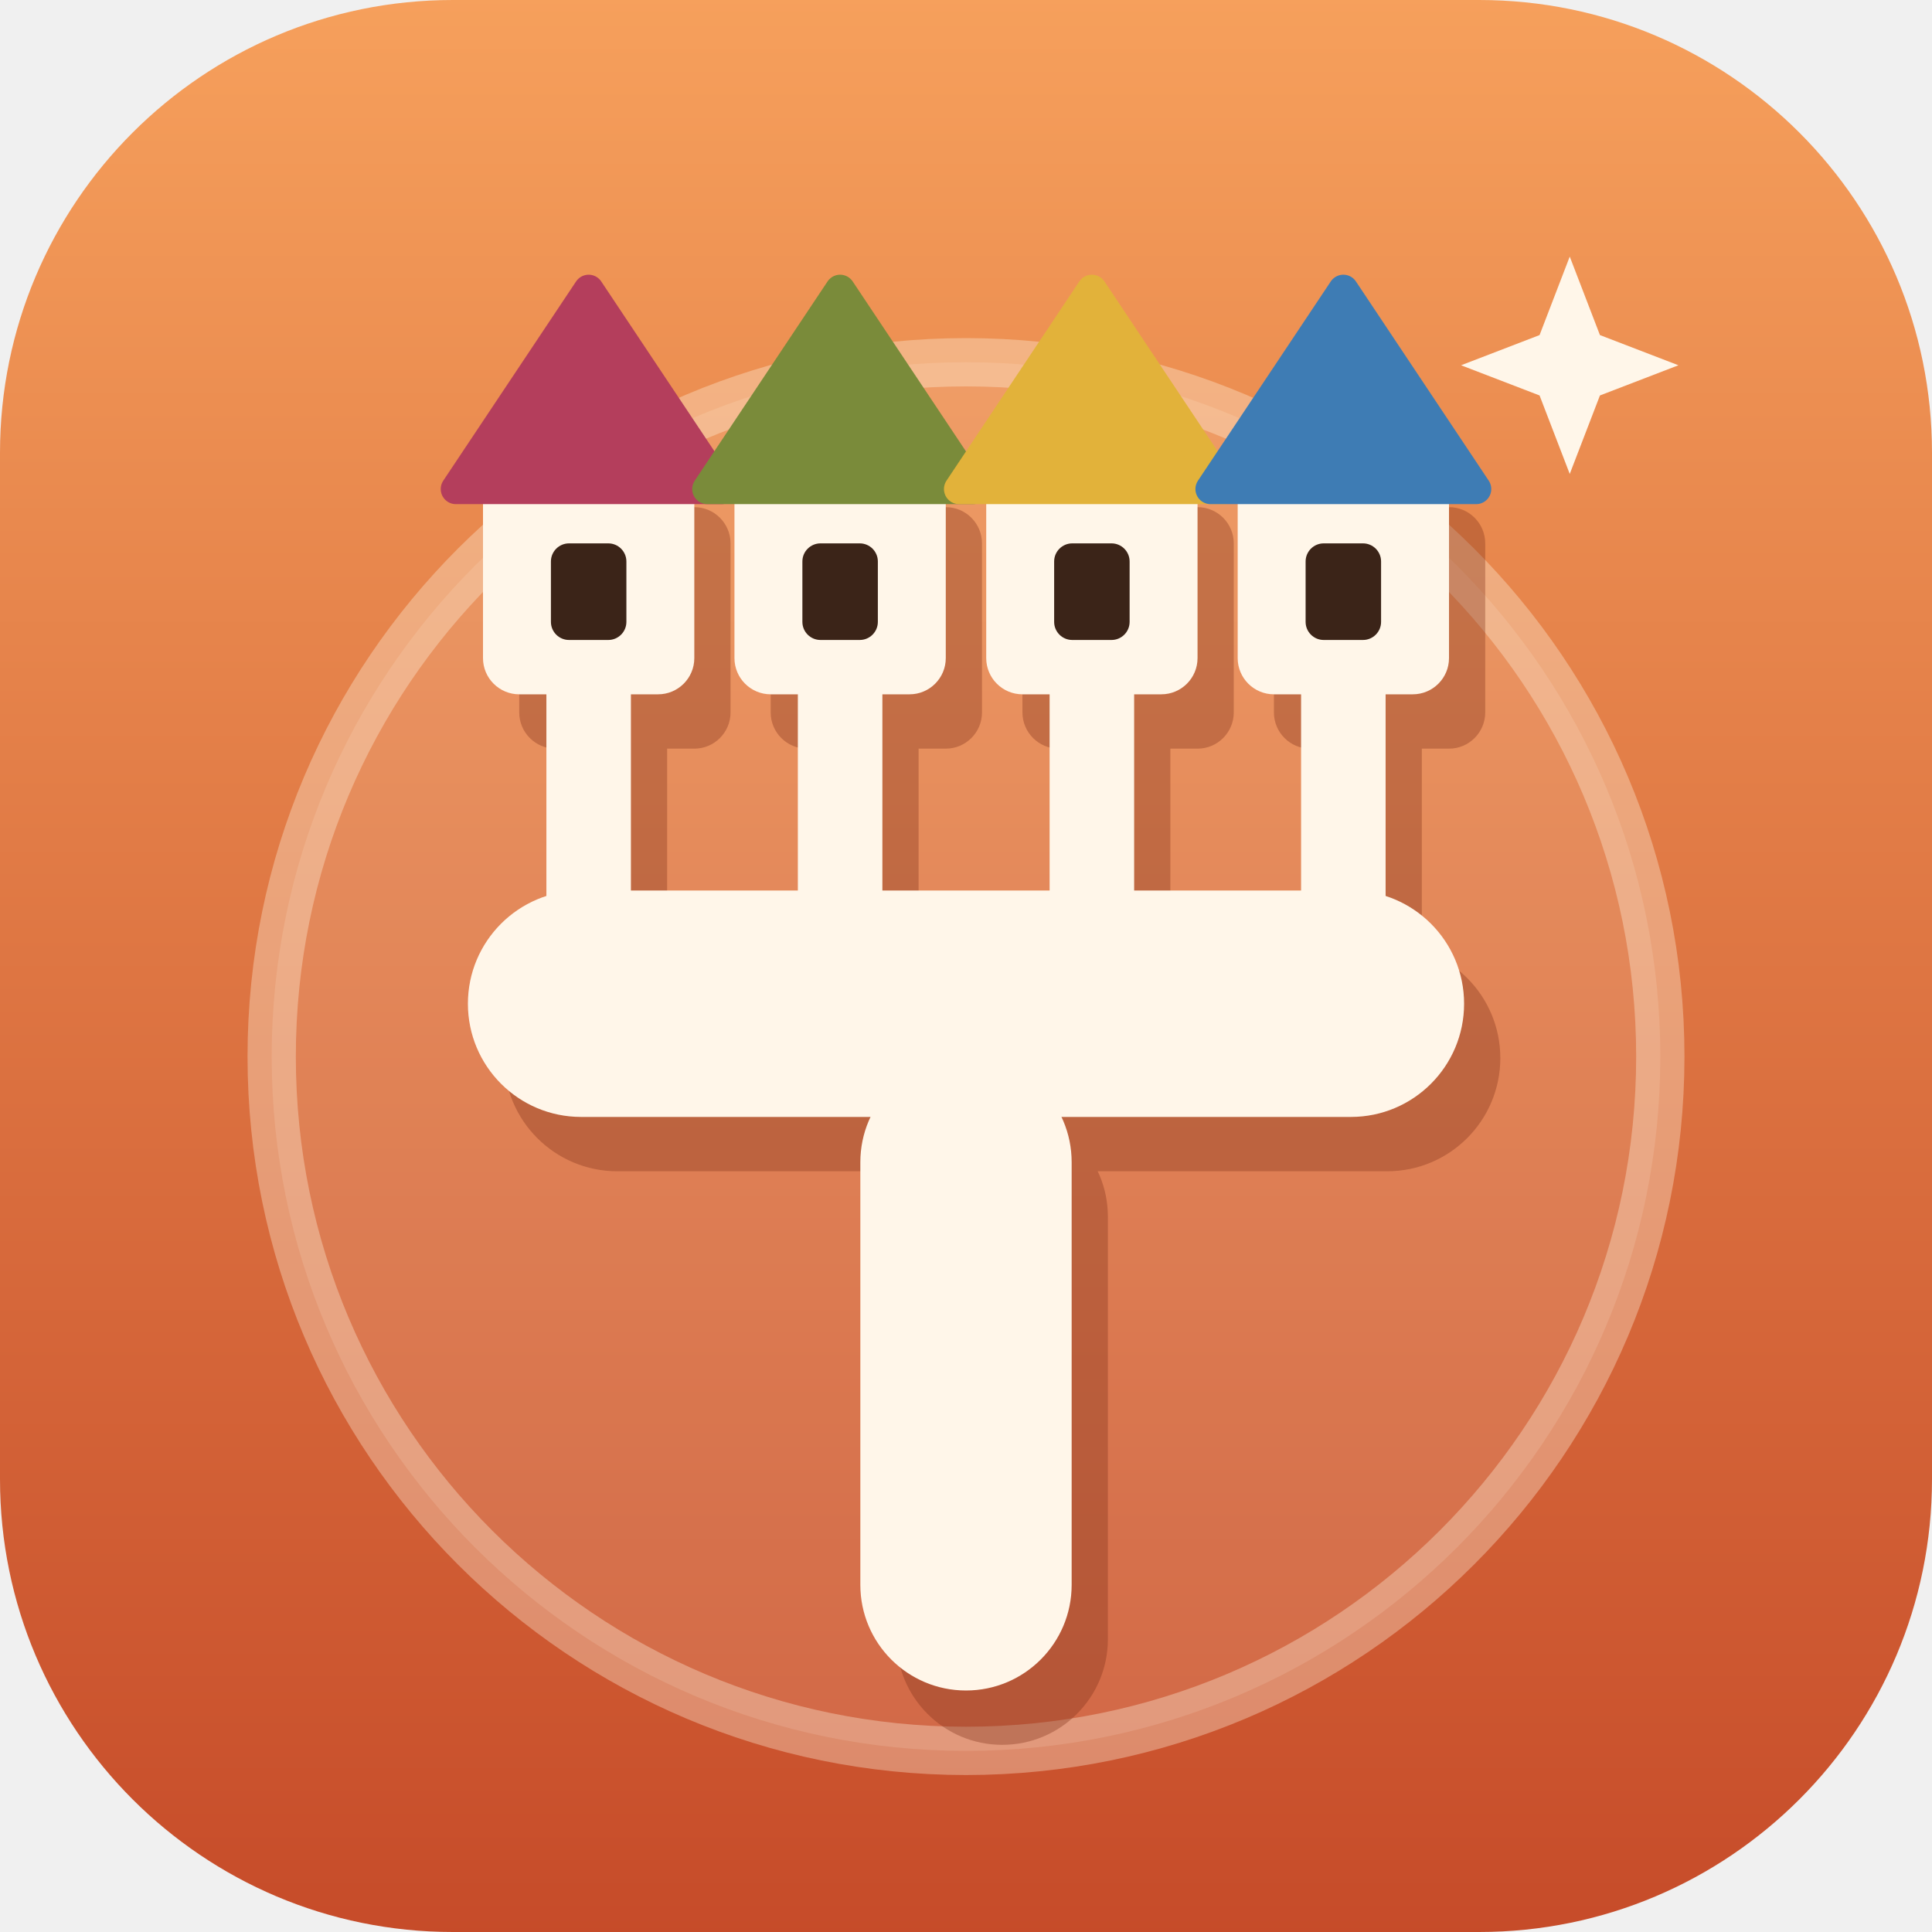
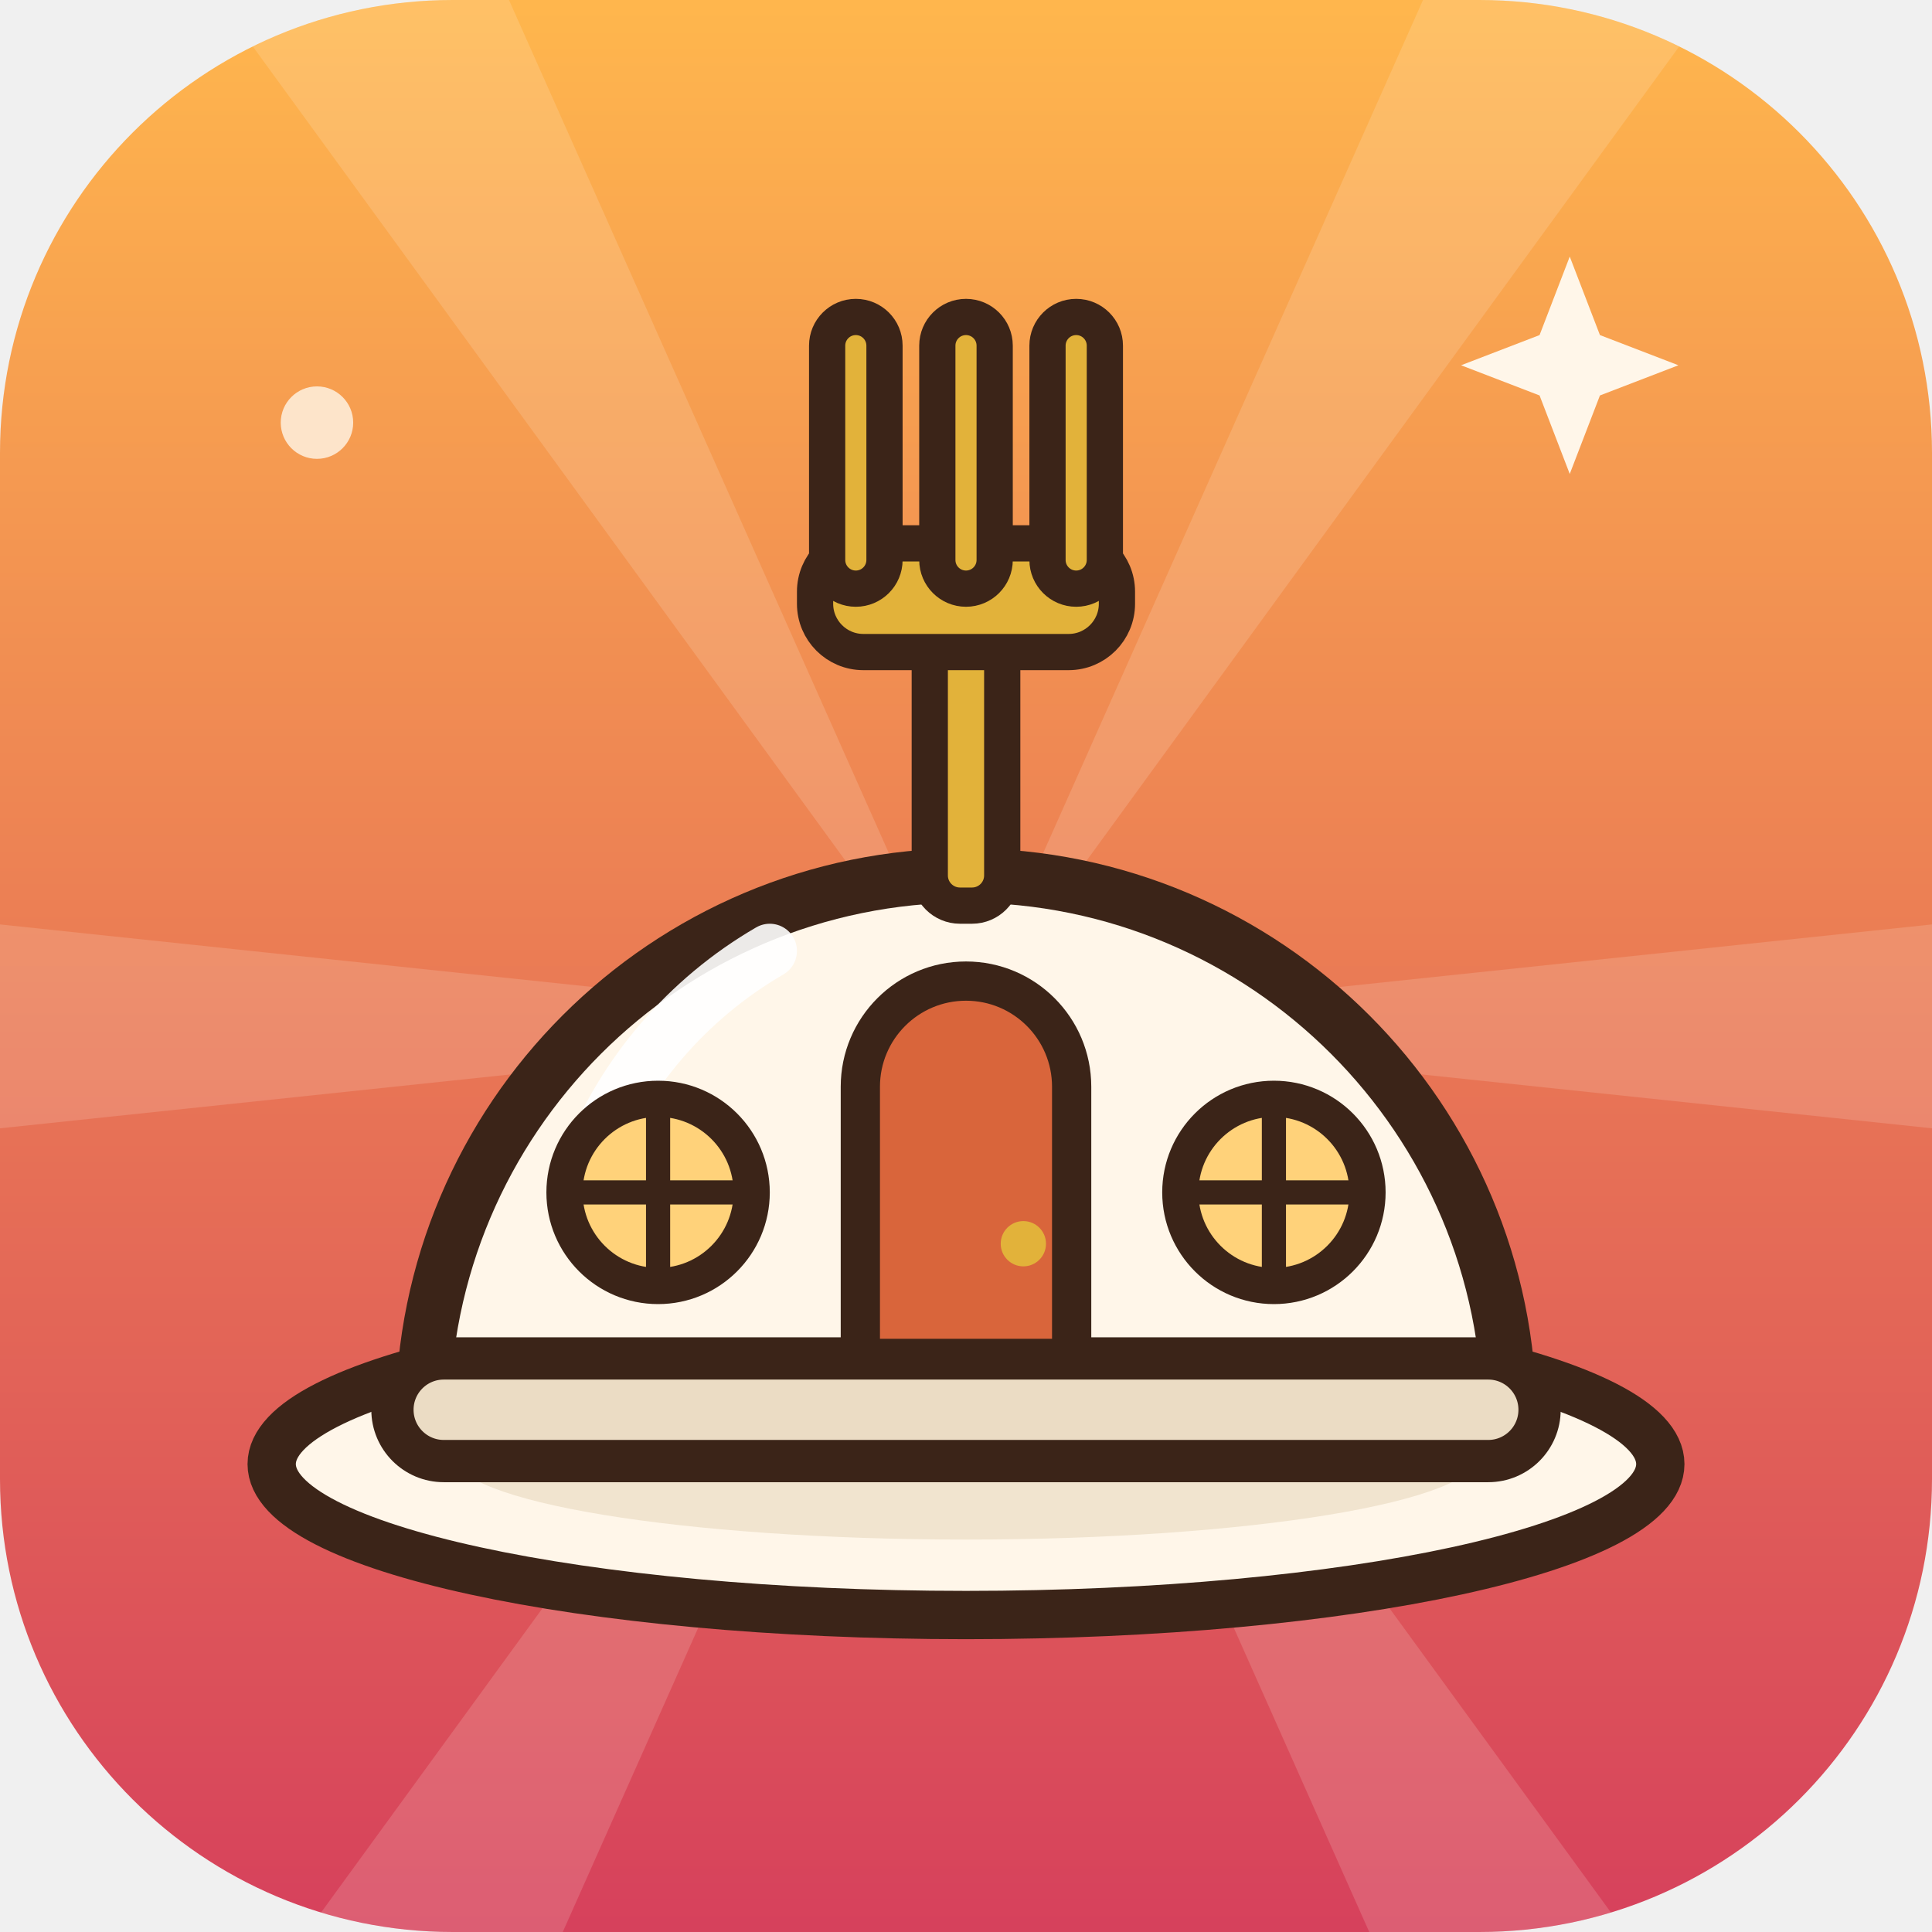
<svg xmlns="http://www.w3.org/2000/svg" viewBox="0 0 64 64">
  <defs>
    <linearGradient id="fvbg" x1="0" y1="0" x2="0" y2="1">
-       <stop offset="0" stop-color="#F6A05C" />
-       <stop offset="1" stop-color="#C64B29" />
+       <stop offset="0" stop-color="#FFB74D" />
+       <stop offset="1" stop-color="#D6405C" />
    </linearGradient>
+     <clipPath id="fvclip">
+       <rect width="64" height="64" rx="15" />
+     </clipPath>
  </defs>
  <rect width="64" height="64" rx="15" fill="url(#fvbg)" />
-   <circle cx="32" cy="35" r="23" fill="#FFF3E0" opacity=".14" />
-   <circle cx="32" cy="35" r="23" fill="none" stroke="#FFF3E0" stroke-opacity=".35" stroke-width="1.6" />
-   <g fill="#7E2E16" opacity=".35" transform="translate(1.2 1.8)">
-     <rect x="28.5" y="35" width="7" height="21" rx="3.5" />
-     <rect x="15.5" y="29.5" width="33" height="7.5" rx="3.75" />
-     <rect x="18.10" y="21" width="2.8" height="10" />
-     <rect x="16.00" y="15" width="7" height="8" rx="1.2" />
-     <rect x="26.43" y="21" width="2.8" height="10" />
-     <rect x="24.33" y="15" width="7" height="8" rx="1.2" />
-     <rect x="34.77" y="21" width="2.8" height="10" />
-     <rect x="32.67" y="15" width="7" height="8" rx="1.2" />
-     <rect x="43.10" y="21" width="2.8" height="10" />
-     <rect x="41.00" y="15" width="7" height="8" rx="1.2" />
+   <path clip-path="url(#fvclip)" d="M32 34L91.7 27.7L91.7 40.3z M32 34L67.3 82.5L56.4 88.8z M32 34L7.6 88.8L-3.3 82.5z M32 34L-27.7 40.3L-27.7 27.7z M32 34L-3.3 -14.5L7.6 -20.8z M32 34L56.4 -20.8L67.3 -14.5z" fill="#FFF6E9" opacity=".16" />
+   <ellipse cx="32" cy="48.5" rx="23" ry="5" fill="#FFF6E9" stroke="#3B2418" stroke-width="1.6" />
+   <ellipse cx="32" cy="48.2" rx="17" ry="2.8" fill="#F1E4CF" />
+   <path d="M14 47a18 18 0 0 1 36 0z" fill="#FFF6E9" stroke="#3B2418" stroke-width="1.8" stroke-linejoin="round" />
+   <path d="M19.5 38.5a14 14 0 0 1 6-7" stroke="#FFFFFF" stroke-width="1.8" stroke-linecap="round" fill="none" opacity=".9" />
+   <rect x="13" y="45" width="38" height="3.4" rx="1.7" fill="#EBDCC4" stroke="#3B2418" stroke-width="1.4" />
+   <path d="M28.5 45V36a3.5 3.5 0 0 1 7 0v9z" fill="#D9653B" stroke="#3B2418" stroke-width="1.3" stroke-linejoin="round" />
+   <circle cx="33.9" cy="41.2" r=".75" fill="#E2B23A" />
+   <circle cx="21.8" cy="39.5" r="3.1" fill="#FFD27A" stroke="#3B2418" stroke-width="1.2" />
+   <path d="M18.7 39.5h6.2M21.8 36.4v6.2" stroke="#3B2418" stroke-width=".8" />
+   <circle cx="42.2" cy="39.5" r="3.1" fill="#FFD27A" stroke="#3B2418" stroke-width="1.2" />
+   <path d="M39.1 39.5h6.2M42.2 36.4v6.2" stroke="#3B2418" stroke-width=".8" />
+   <g fill="#E2B23A" stroke="#3B2418" stroke-width="1.2" stroke-linejoin="round">
+     <rect x="30.8" y="20.5" width="2.4" height="9.5" rx="1" />
+     <rect x="27" y="18" width="10" height="3.6" rx="1.6" />
+     <rect x="27.4" y="10.5" width="1.9" height="9" rx=".95" />
+     <rect x="31.05" y="10.5" width="1.9" height="9" rx=".95" />
+     <rect x="34.7" y="10.5" width="1.9" height="9" rx=".95" />
  </g>
-   <g fill="#FFF6E9">
-     <rect x="28.5" y="35" width="7" height="21" rx="3.5" />
-     <rect x="15.5" y="29.5" width="33" height="7.5" rx="3.75" />
-     <rect x="18.10" y="21" width="2.8" height="10" />
-     <rect x="16.00" y="15" width="7" height="8" rx="1.2" />
-     <rect x="26.43" y="21" width="2.8" height="10" />
-     <rect x="24.33" y="15" width="7" height="8" rx="1.2" />
-     <rect x="34.77" y="21" width="2.8" height="10" />
-     <rect x="32.67" y="15" width="7" height="8" rx="1.2" />
-     <rect x="43.10" y="21" width="2.8" height="10" />
-     <rect x="41.00" y="15" width="7" height="8" rx="1.2" />
-   </g>
-   <path d="M15.10 16.2L19.50 9.6L23.90 16.2z" fill="#B43E5C" stroke="#B43E5C" stroke-width="1" stroke-linejoin="round" />
-   <rect x="18.25" y="18" width="2.5" height="3.2" rx=".6" fill="#3B2418" />
-   <path d="M23.43 16.2L27.83 9.6L32.23 16.2z" fill="#7A8B3A" stroke="#7A8B3A" stroke-width="1" stroke-linejoin="round" />
-   <rect x="26.58" y="18" width="2.5" height="3.2" rx=".6" fill="#3B2418" />
-   <path d="M31.77 16.2L36.17 9.6L40.57 16.2z" fill="#E2B23A" stroke="#E2B23A" stroke-width="1" stroke-linejoin="round" />
-   <rect x="34.92" y="18" width="2.5" height="3.2" rx=".6" fill="#3B2418" />
-   <path d="M40.10 16.2L44.50 9.6L48.90 16.2z" fill="#3E7CB4" stroke="#3E7CB4" stroke-width="1" stroke-linejoin="round" />
-   <rect x="43.25" y="18" width="2.5" height="3.2" rx=".6" fill="#3B2418" />
  <path d="M52 8.5l1 2.6 2.6 1-2.6 1-1 2.6-1-2.6-2.6-1 2.6-1z" fill="#FFF6E9" />
+   <circle cx="10.5" cy="14" r="1.2" fill="#FFF6E9" opacity=".8" />
</svg>
